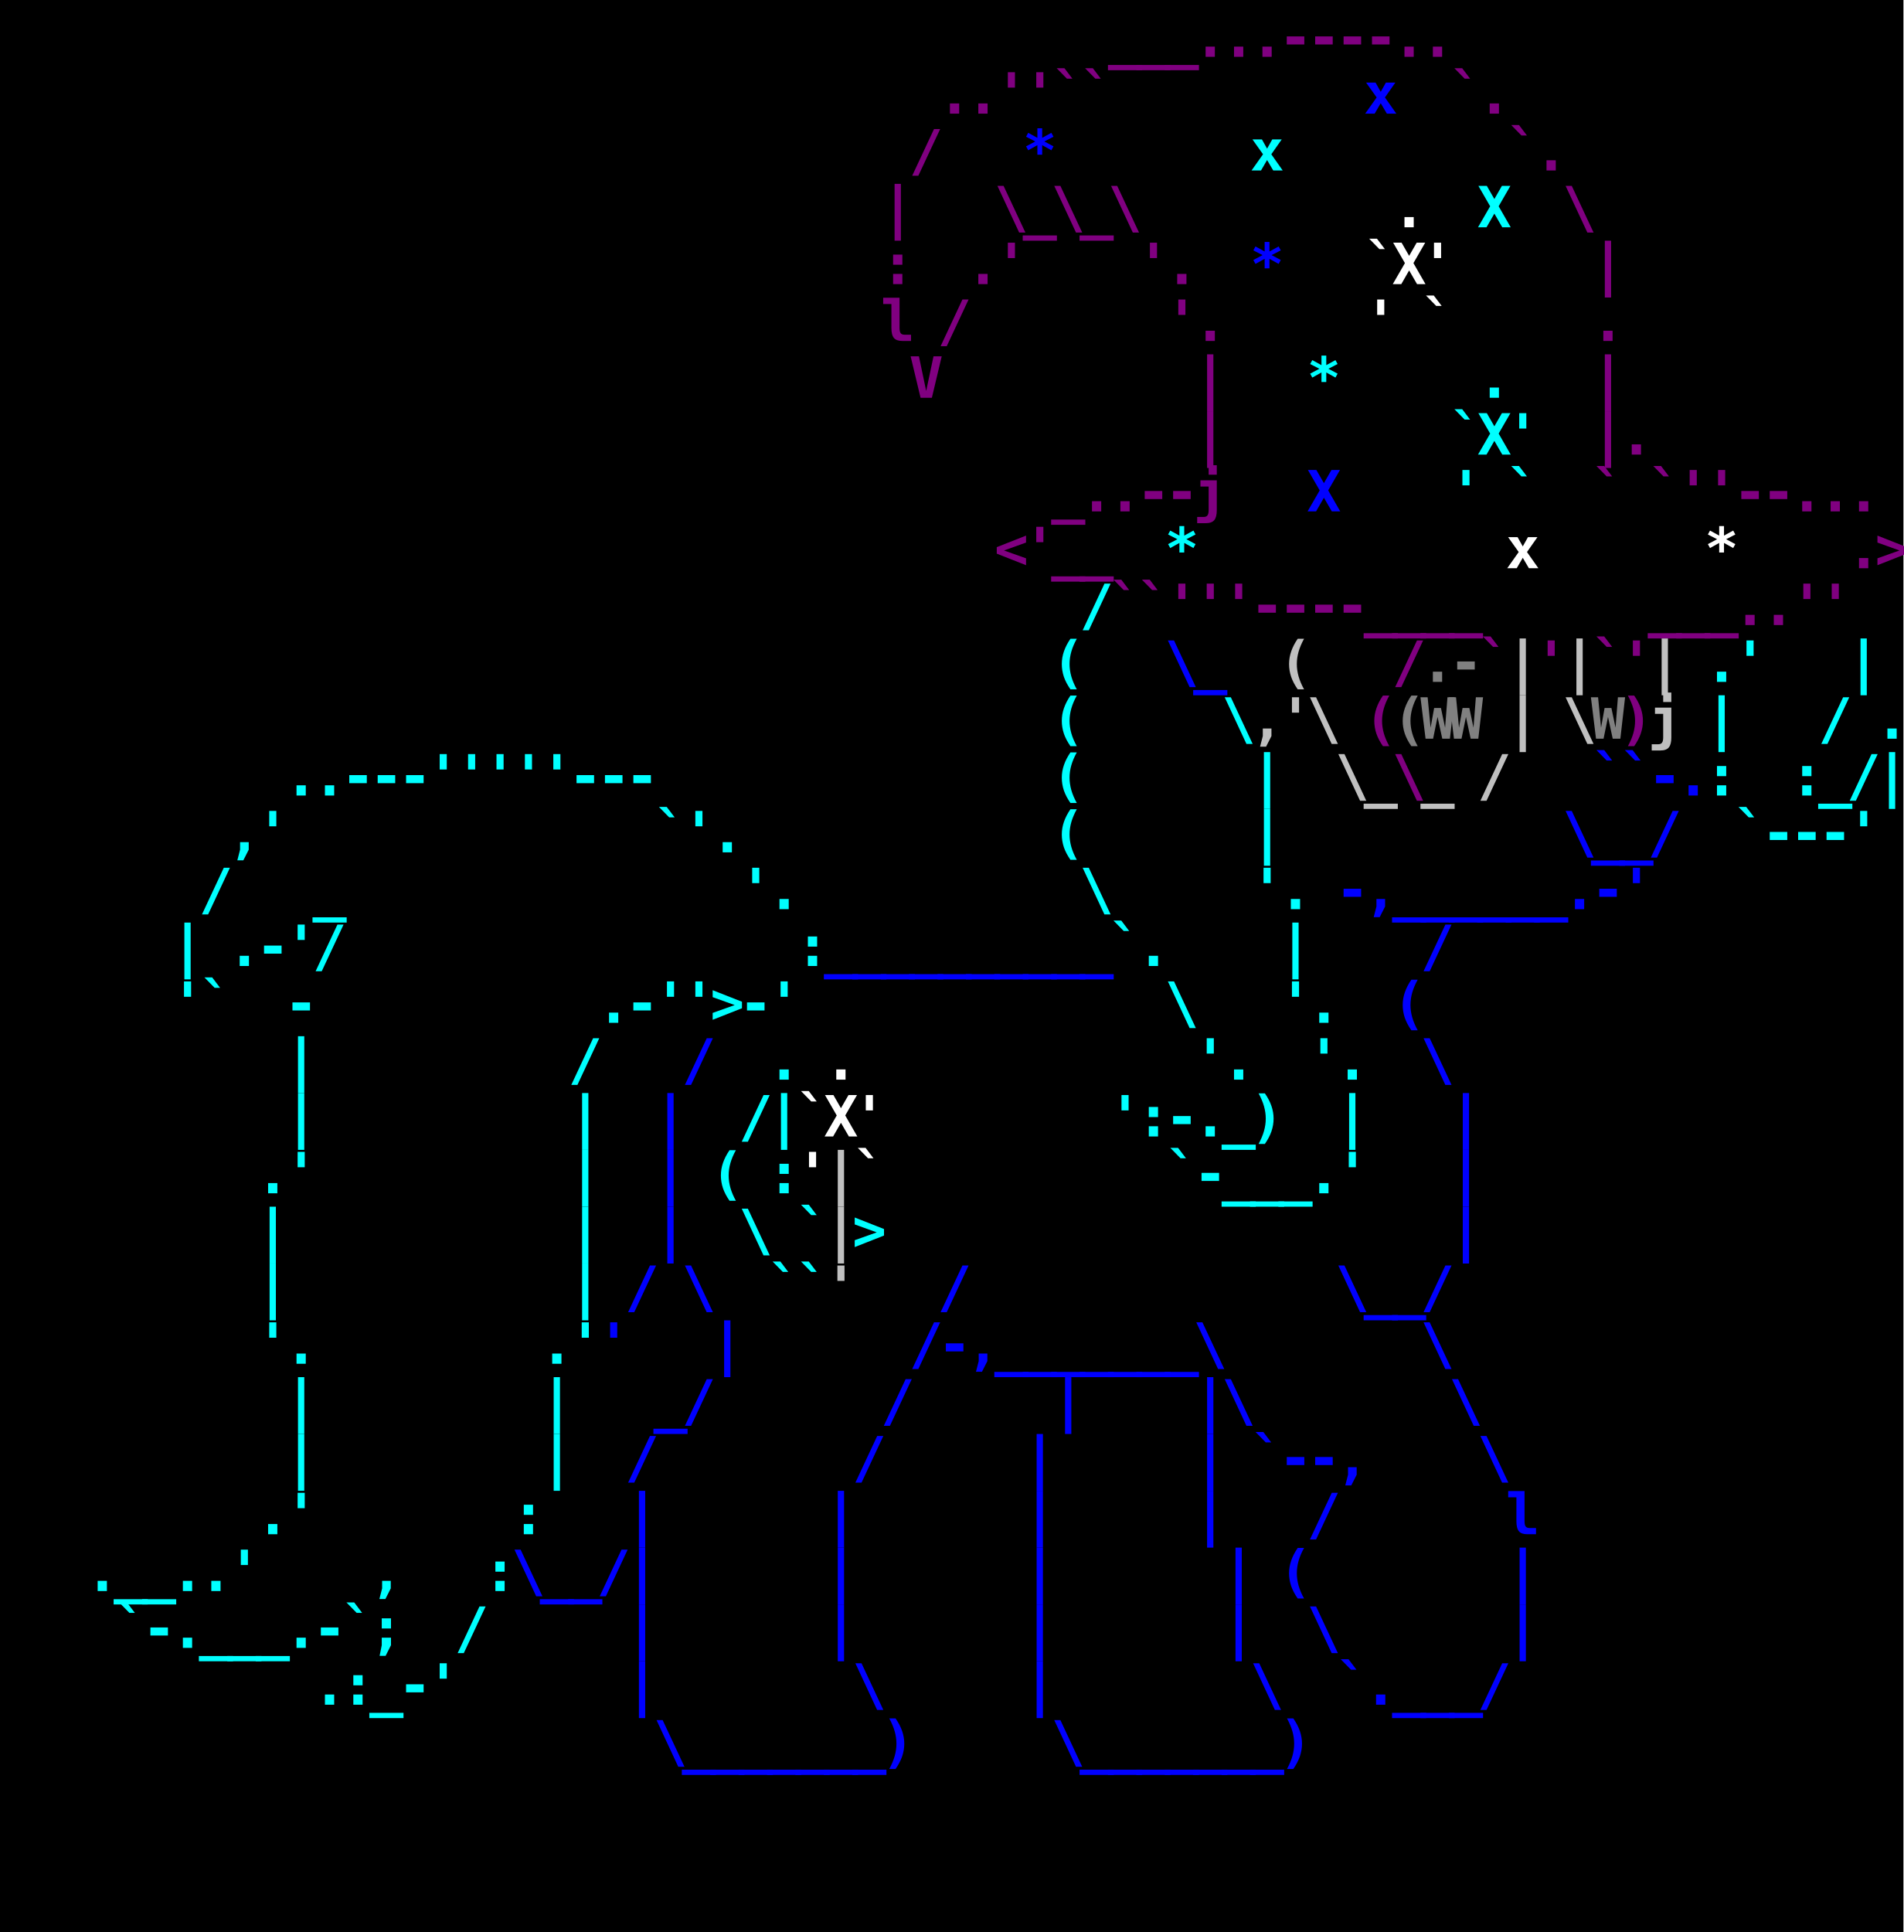
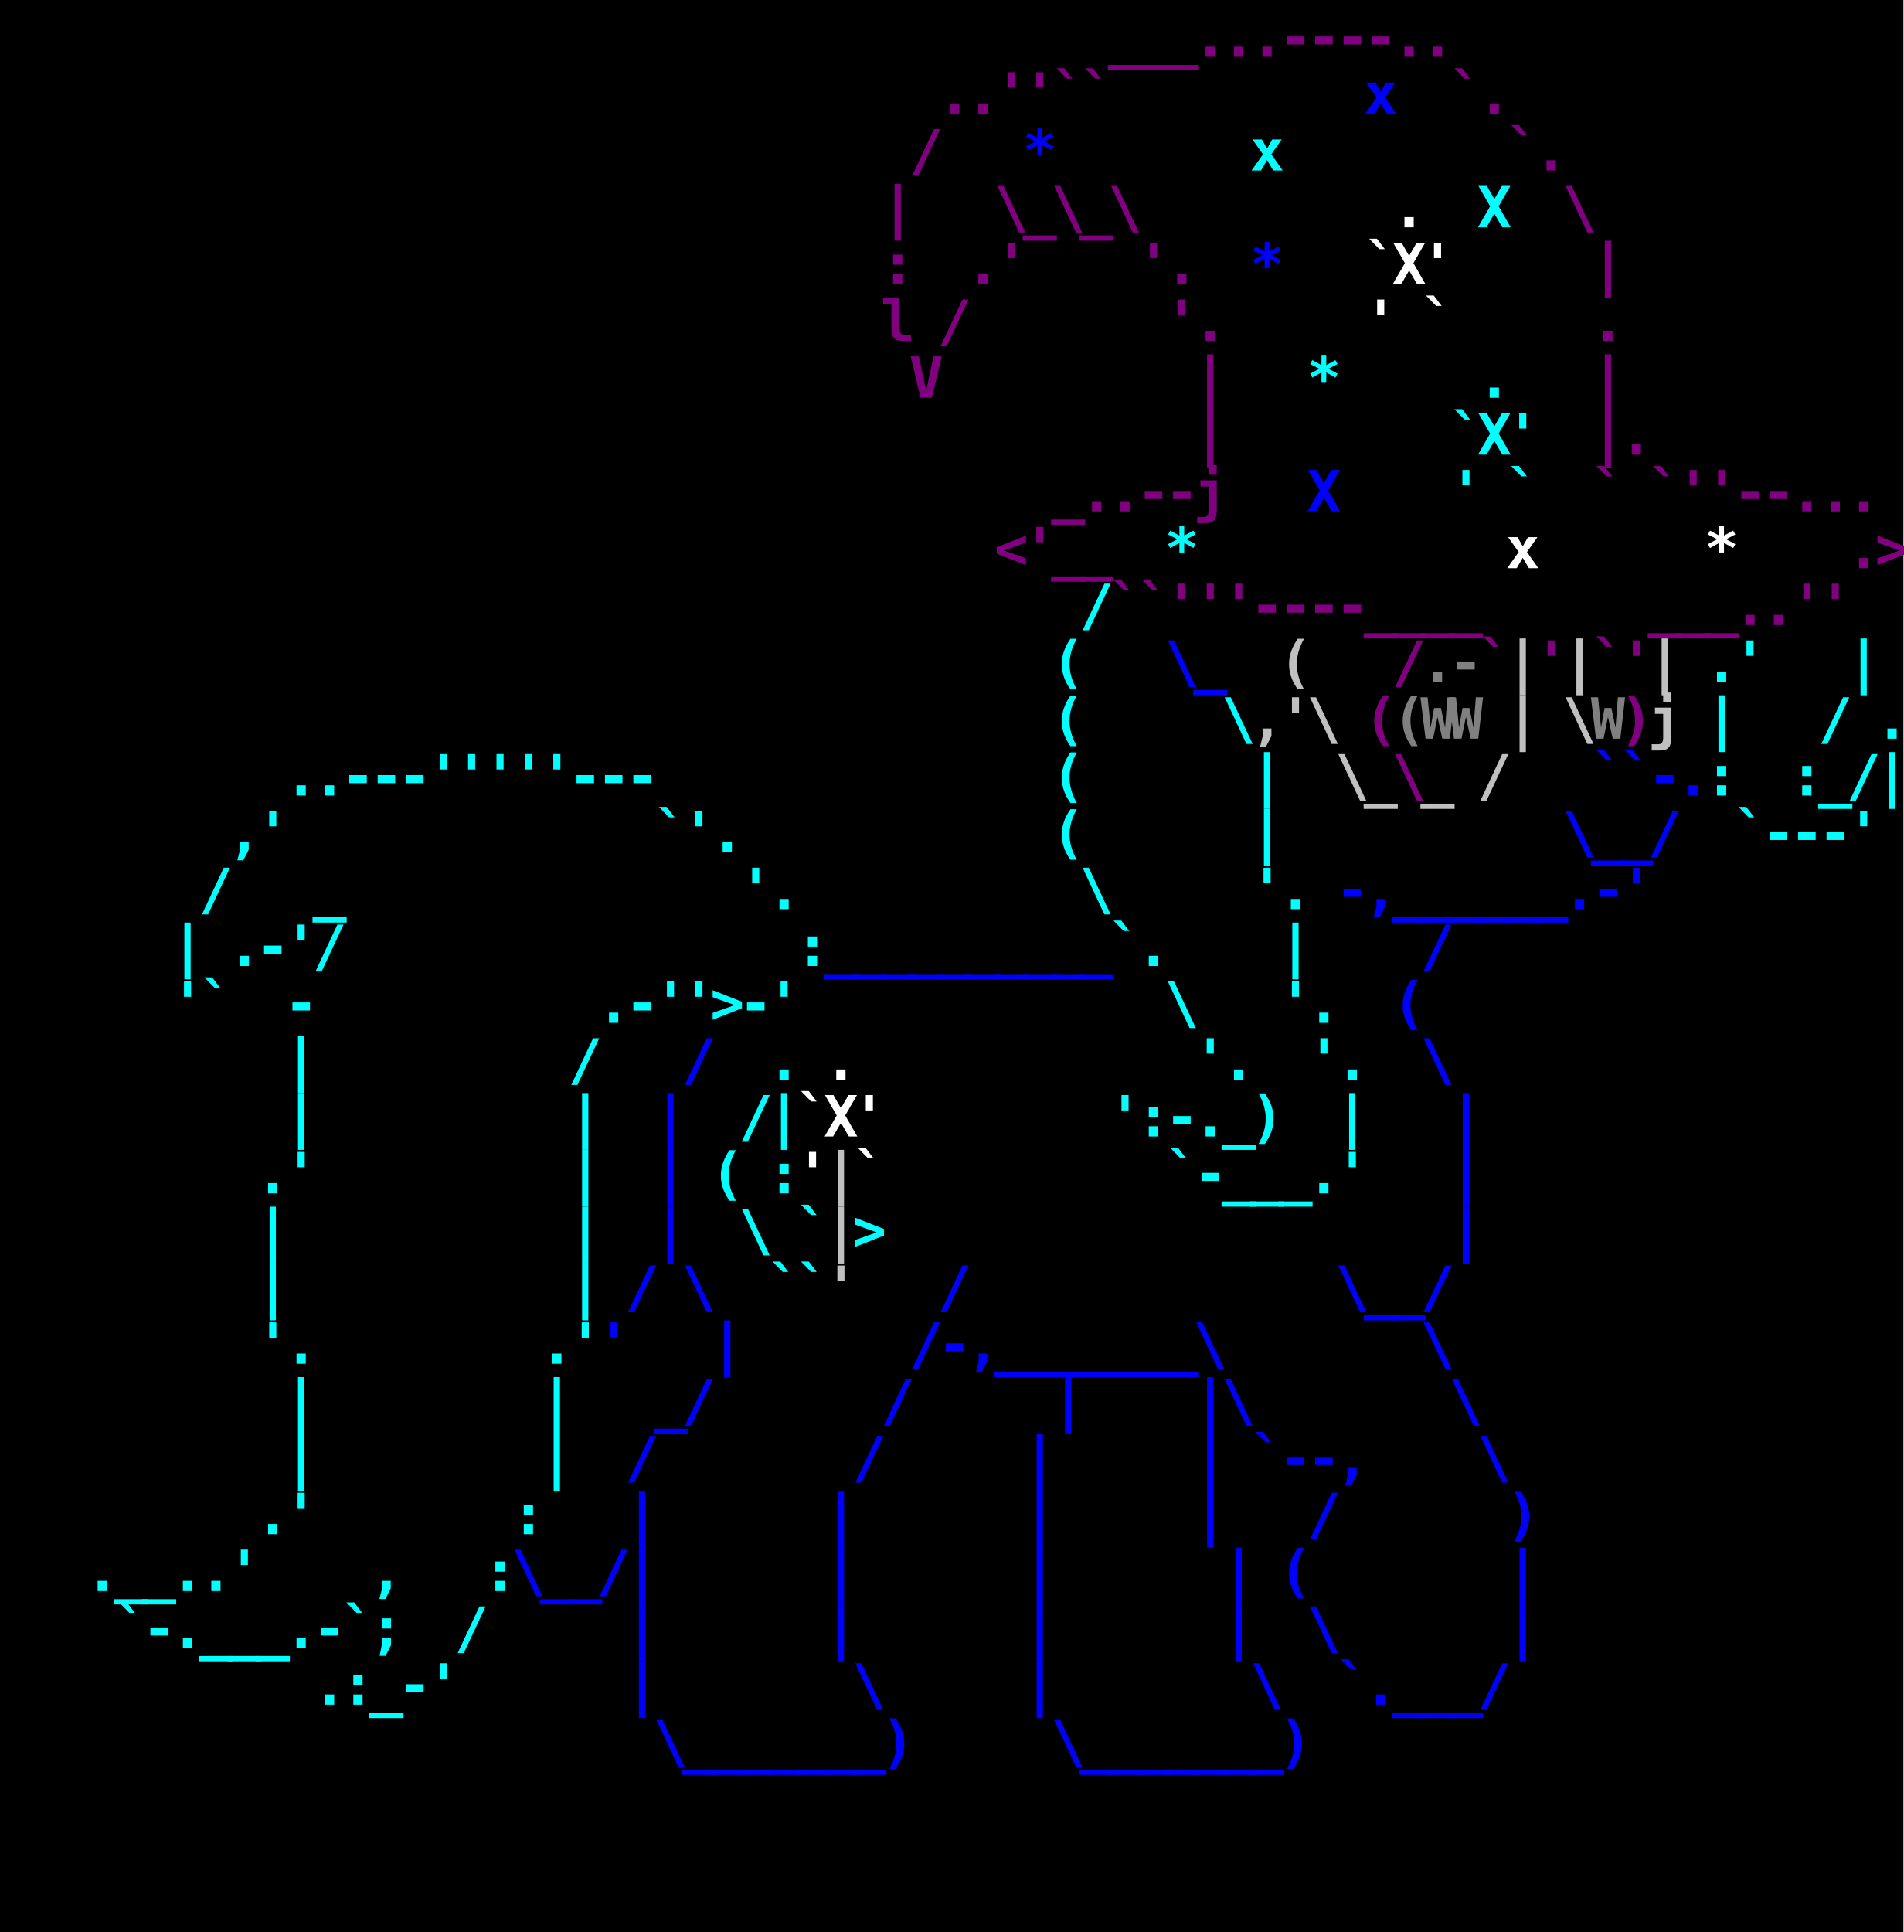
<svg xmlns="http://www.w3.org/2000/svg" width="402" height="408">
  <rect style="fill:black;stroke:none;" width="402" height="408" x="0" y="0" />
  <text y="0" x="0" style="font-family:monospace;font-size:12px;font-weight:bold;">
    <tspan x="234" y="12" style="fill:purple;">_</tspan>
    <tspan x="240" y="12" style="fill:purple;">_</tspan>
    <tspan x="246" y="12" style="fill:purple;">_</tspan>
    <tspan x="252" y="12" style="fill:purple;">.</tspan>
    <tspan x="258" y="12" style="fill:purple;">.</tspan>
    <tspan x="264" y="12" style="fill:purple;">.</tspan>
    <tspan x="270" y="12" style="fill:purple;">-</tspan>
    <tspan x="276" y="12" style="fill:purple;">-</tspan>
    <tspan x="282" y="12" style="fill:purple;">-</tspan>
    <tspan x="288" y="12" style="fill:purple;">-</tspan>
    <tspan x="294" y="12" style="fill:purple;">.</tspan>
    <tspan x="300" y="12" style="fill:purple;">.</tspan>
    <tspan x="198" y="24" style="fill:purple;">.</tspan>
    <tspan x="204" y="24" style="fill:purple;">.</tspan>
    <tspan x="210" y="24" style="fill:purple;">'</tspan>
    <tspan x="216" y="24" style="fill:purple;">'</tspan>
    <tspan x="222" y="24" style="fill:purple;">`</tspan>
    <tspan x="228" y="24" style="fill:purple;">`</tspan>
    <tspan x="288" y="24" style="fill:blue;">x</tspan>
    <tspan x="306" y="24" style="fill:purple;">`</tspan>
    <tspan x="312" y="24" style="fill:purple;">.</tspan>
    <tspan x="192" y="36" style="fill:purple;">/</tspan>
    <tspan x="216" y="36" style="fill:blue;">*</tspan>
    <tspan x="264" y="36" style="fill:cyan;">x</tspan>
    <tspan x="318" y="36" style="fill:purple;">`</tspan>
    <tspan x="324" y="36" style="fill:purple;">.</tspan>
    <tspan x="186" y="48" style="fill:purple;">|</tspan>
    <tspan x="210" y="48" style="fill:purple;">\</tspan>
    <tspan x="216" y="48" style="fill:purple;">_</tspan>
    <tspan x="222" y="48" style="fill:purple;">\</tspan>
    <tspan x="228" y="48" style="fill:purple;">_</tspan>
    <tspan x="234" y="48" style="fill:purple;">\</tspan>
    <tspan x="294" y="48" style="fill:white;">.</tspan>
    <tspan x="312" y="48" style="fill:cyan;">X</tspan>
    <tspan x="330" y="48" style="fill:purple;">\</tspan>
    <tspan x="186" y="60" style="fill:purple;">:</tspan>
    <tspan x="204" y="60" style="fill:purple;">.</tspan>
    <tspan x="210" y="60" style="fill:purple;">'</tspan>
    <tspan x="240" y="60" style="fill:purple;">'</tspan>
    <tspan x="246" y="60" style="fill:purple;">.</tspan>
    <tspan x="264" y="60" style="fill:blue;">*</tspan>
    <tspan x="288" y="60" style="fill:white;">`</tspan>
    <tspan x="294" y="60" style="fill:white;">X</tspan>
    <tspan x="300" y="60" style="fill:white;">'</tspan>
    <tspan x="336" y="60" style="fill:purple;">|</tspan>
    <tspan x="186" y="72" style="fill:purple;">l</tspan>
    <tspan x="198" y="72" style="fill:purple;">/</tspan>
    <tspan x="246" y="72" style="fill:purple;">'</tspan>
    <tspan x="252" y="72" style="fill:purple;">.</tspan>
    <tspan x="288" y="72" style="fill:white;">'</tspan>
    <tspan x="300" y="72" style="fill:white;">`</tspan>
    <tspan x="336" y="72" style="fill:purple;">.</tspan>
    <tspan x="192" y="84" style="fill:purple;">V</tspan>
    <tspan x="252" y="84" style="fill:purple;">|</tspan>
    <tspan x="276" y="84" style="fill:cyan;">*</tspan>
    <tspan x="312" y="84" style="fill:cyan;">.</tspan>
    <tspan x="336" y="84" style="fill:purple;">|</tspan>
    <tspan x="252" y="96" style="fill:purple;">|</tspan>
    <tspan x="306" y="96" style="fill:cyan;">`</tspan>
    <tspan x="312" y="96" style="fill:cyan;">X</tspan>
    <tspan x="318" y="96" style="fill:cyan;">'</tspan>
    <tspan x="336" y="96" style="fill:purple;">|</tspan>
    <tspan x="342" y="96" style="fill:purple;">.</tspan>
    <tspan x="222" y="108" style="fill:purple;">_</tspan>
    <tspan x="228" y="108" style="fill:purple;">.</tspan>
    <tspan x="234" y="108" style="fill:purple;">.</tspan>
    <tspan x="240" y="108" style="fill:purple;">-</tspan>
    <tspan x="246" y="108" style="fill:purple;">-</tspan>
    <tspan x="252" y="108" style="fill:purple;">j</tspan>
    <tspan x="276" y="108" style="fill:blue;">X</tspan>
    <tspan x="306" y="108" style="fill:cyan;">'</tspan>
    <tspan x="318" y="108" style="fill:cyan;">`</tspan>
    <tspan x="336" y="108" style="fill:purple;">`</tspan>
    <tspan x="348" y="108" style="fill:purple;">`</tspan>
    <tspan x="354" y="108" style="fill:purple;">'</tspan>
    <tspan x="360" y="108" style="fill:purple;">'</tspan>
    <tspan x="366" y="108" style="fill:purple;">-</tspan>
    <tspan x="372" y="108" style="fill:purple;">-</tspan>
    <tspan x="378" y="108" style="fill:purple;">.</tspan>
    <tspan x="384" y="108" style="fill:purple;">.</tspan>
    <tspan x="390" y="108" style="fill:purple;">.</tspan>
    <tspan x="210" y="120" style="fill:purple;">&lt;</tspan>
    <tspan x="216" y="120" style="fill:purple;">'</tspan>
    <tspan x="222" y="120" style="fill:purple;">_</tspan>
    <tspan x="228" y="120" style="fill:purple;">_</tspan>
    <tspan x="246" y="120" style="fill:cyan;">*</tspan>
    <tspan x="318" y="120" style="fill:white;">x</tspan>
    <tspan x="360" y="120" style="fill:white;">*</tspan>
    <tspan x="390" y="120" style="fill:purple;">.</tspan>
    <tspan x="396" y="120" style="fill:purple;">&gt;</tspan>
    <tspan x="228" y="132" style="fill:cyan;">/</tspan>
    <tspan x="234" y="132" style="fill:purple;">`</tspan>
    <tspan x="240" y="132" style="fill:purple;">`</tspan>
    <tspan x="246" y="132" style="fill:purple;">'</tspan>
    <tspan x="252" y="132" style="fill:purple;">'</tspan>
    <tspan x="258" y="132" style="fill:purple;">'</tspan>
    <tspan x="264" y="132" style="fill:purple;">-</tspan>
    <tspan x="270" y="132" style="fill:purple;">-</tspan>
    <tspan x="276" y="132" style="fill:purple;">-</tspan>
    <tspan x="282" y="132" style="fill:purple;">-</tspan>
    <tspan x="288" y="132" style="fill:purple;">_</tspan>
    <tspan x="294" y="132" style="fill:purple;">_</tspan>
    <tspan x="300" y="132" style="fill:purple;">_</tspan>
    <tspan x="306" y="132" style="fill:purple;">_</tspan>
    <tspan x="348" y="132" style="fill:purple;">_</tspan>
    <tspan x="354" y="132" style="fill:purple;">_</tspan>
    <tspan x="360" y="132" style="fill:purple;">_</tspan>
    <tspan x="366" y="132" style="fill:purple;">.</tspan>
    <tspan x="372" y="132" style="fill:purple;">.</tspan>
    <tspan x="378" y="132" style="fill:purple;">'</tspan>
    <tspan x="384" y="132" style="fill:purple;">'</tspan>
    <tspan x="222" y="144" style="fill:cyan;">(</tspan>
    <tspan x="246" y="144" style="fill:blue;">\</tspan>
    <tspan x="252" y="144" style="fill:blue;">_</tspan>
    <tspan x="270" y="144" style="fill:silver;">(</tspan>
    <tspan x="294" y="144" style="fill:purple;">/</tspan>
    <tspan x="300" y="144" style="fill:gray;">.</tspan>
    <tspan x="306" y="144" style="fill:gray;">-</tspan>
    <tspan x="312" y="144" style="fill:purple;">`</tspan>
    <tspan x="318" y="144" style="fill:silver;">|</tspan>
    <tspan x="324" y="144" style="fill:purple;">'</tspan>
    <tspan x="330" y="144" style="fill:silver;">|</tspan>
    <tspan x="336" y="144" style="fill:purple;">`</tspan>
    <tspan x="342" y="144" style="fill:purple;">'</tspan>
    <tspan x="348" y="144" style="fill:silver;">|</tspan>
    <tspan x="360" y="144" style="fill:cyan;">.</tspan>
    <tspan x="366" y="144" style="fill:cyan;">'</tspan>
    <tspan x="390" y="144" style="fill:cyan;">|</tspan>
    <tspan x="222" y="156" style="fill:cyan;">(</tspan>
    <tspan x="258" y="156" style="fill:cyan;">\</tspan>
    <tspan x="264" y="156" style="fill:silver;">,</tspan>
    <tspan x="270" y="156" style="fill:silver;">'</tspan>
    <tspan x="276" y="156" style="fill:silver;">\</tspan>
    <tspan x="288" y="156" style="fill:purple;">(</tspan>
    <tspan x="294" y="156" style="fill:gray;">(</tspan>
    <tspan x="300" y="156" style="fill:gray;">W</tspan>
    <tspan x="306" y="156" style="fill:gray;">W</tspan>
    <tspan x="318" y="156" style="fill:silver;">|</tspan>
    <tspan x="330" y="156" style="fill:silver;">\</tspan>
    <tspan x="336" y="156" style="fill:gray;">W</tspan>
    <tspan x="342" y="156" style="fill:purple;">)</tspan>
    <tspan x="348" y="156" style="fill:silver;">j</tspan>
    <tspan x="360" y="156" style="fill:cyan;">|</tspan>
    <tspan x="384" y="156" style="fill:cyan;">/</tspan>
    <tspan x="396" y="156" style="fill:cyan;">.</tspan>
    <tspan x="60" y="168" style="fill:cyan;">.</tspan>
    <tspan x="66" y="168" style="fill:cyan;">.</tspan>
    <tspan x="72" y="168" style="fill:cyan;">-</tspan>
    <tspan x="78" y="168" style="fill:cyan;">-</tspan>
    <tspan x="84" y="168" style="fill:cyan;">-</tspan>
    <tspan x="90" y="168" style="fill:cyan;">'</tspan>
    <tspan x="96" y="168" style="fill:cyan;">'</tspan>
    <tspan x="102" y="168" style="fill:cyan;">'</tspan>
    <tspan x="108" y="168" style="fill:cyan;">'</tspan>
    <tspan x="114" y="168" style="fill:cyan;">'</tspan>
    <tspan x="120" y="168" style="fill:cyan;">-</tspan>
    <tspan x="126" y="168" style="fill:cyan;">-</tspan>
    <tspan x="132" y="168" style="fill:cyan;">-</tspan>
    <tspan x="222" y="168" style="fill:cyan;">(</tspan>
    <tspan x="264" y="168" style="fill:cyan;">|</tspan>
    <tspan x="282" y="168" style="fill:silver;">\</tspan>
    <tspan x="288" y="168" style="fill:silver;">_</tspan>
    <tspan x="294" y="168" style="fill:purple;">\</tspan>
    <tspan x="300" y="168" style="fill:silver;">_</tspan>
    <tspan x="312" y="168" style="fill:silver;">/</tspan>
    <tspan x="336" y="168" style="fill:blue;">`</tspan>
    <tspan x="342" y="168" style="fill:blue;">`</tspan>
    <tspan x="348" y="168" style="fill:blue;">-</tspan>
    <tspan x="354" y="168" style="fill:blue;">.</tspan>
    <tspan x="360" y="168" style="fill:cyan;">:</tspan>
    <tspan x="378" y="168" style="fill:cyan;">:</tspan>
    <tspan x="384" y="168" style="fill:cyan;">_</tspan>
    <tspan x="390" y="168" style="fill:cyan;">/</tspan>
    <tspan x="396" y="168" style="fill:cyan;">|</tspan>
    <tspan x="48" y="180" style="fill:cyan;">,</tspan>
    <tspan x="54" y="180" style="fill:cyan;">'</tspan>
    <tspan x="138" y="180" style="fill:cyan;">`</tspan>
    <tspan x="144" y="180" style="fill:cyan;">'</tspan>
    <tspan x="150" y="180" style="fill:cyan;">.</tspan>
    <tspan x="222" y="180" style="fill:cyan;">(</tspan>
    <tspan x="264" y="180" style="fill:cyan;">|</tspan>
    <tspan x="330" y="180" style="fill:blue;">\</tspan>
    <tspan x="336" y="180" style="fill:blue;">_</tspan>
    <tspan x="342" y="180" style="fill:blue;">_</tspan>
    <tspan x="348" y="180" style="fill:blue;">/</tspan>
    <tspan x="366" y="180" style="fill:cyan;">`</tspan>
    <tspan x="372" y="180" style="fill:cyan;">-</tspan>
    <tspan x="378" y="180" style="fill:cyan;">-</tspan>
    <tspan x="384" y="180" style="fill:cyan;">-</tspan>
    <tspan x="390" y="180" style="fill:cyan;">'</tspan>
    <tspan x="42" y="192" style="fill:cyan;">/</tspan>
    <tspan x="66" y="192" style="fill:cyan;">_</tspan>
    <tspan x="156" y="192" style="fill:cyan;">'</tspan>
    <tspan x="162" y="192" style="fill:cyan;">.</tspan>
    <tspan x="228" y="192" style="fill:cyan;">\</tspan>
    <tspan x="264" y="192" style="fill:cyan;">'</tspan>
    <tspan x="270" y="192" style="fill:cyan;">.</tspan>
    <tspan x="282" y="192" style="fill:blue;">-</tspan>
    <tspan x="288" y="192" style="fill:blue;">,</tspan>
    <tspan x="294" y="192" style="fill:blue;">_</tspan>
    <tspan x="300" y="192" style="fill:blue;">_</tspan>
    <tspan x="306" y="192" style="fill:blue;">_</tspan>
    <tspan x="312" y="192" style="fill:blue;">_</tspan>
    <tspan x="318" y="192" style="fill:blue;">_</tspan>
    <tspan x="324" y="192" style="fill:blue;">_</tspan>
    <tspan x="330" y="192" style="fill:blue;">.</tspan>
    <tspan x="336" y="192" style="fill:blue;">-</tspan>
    <tspan x="342" y="192" style="fill:blue;">'</tspan>
    <tspan x="36" y="204" style="fill:cyan;">|</tspan>
    <tspan x="48" y="204" style="fill:cyan;">.</tspan>
    <tspan x="54" y="204" style="fill:cyan;">-</tspan>
    <tspan x="60" y="204" style="fill:cyan;">'</tspan>
    <tspan x="66" y="204" style="fill:cyan;">/</tspan>
    <tspan x="168" y="204" style="fill:cyan;">:</tspan>
    <tspan x="174" y="204" style="fill:blue;">_</tspan>
    <tspan x="180" y="204" style="fill:blue;">_</tspan>
    <tspan x="186" y="204" style="fill:blue;">_</tspan>
    <tspan x="192" y="204" style="fill:blue;">_</tspan>
    <tspan x="198" y="204" style="fill:blue;">_</tspan>
    <tspan x="204" y="204" style="fill:blue;">_</tspan>
    <tspan x="210" y="204" style="fill:blue;">_</tspan>
    <tspan x="216" y="204" style="fill:blue;">_</tspan>
    <tspan x="222" y="204" style="fill:blue;">_</tspan>
    <tspan x="228" y="204" style="fill:blue;">_</tspan>
    <tspan x="234" y="204" style="fill:cyan;">`</tspan>
    <tspan x="240" y="204" style="fill:cyan;">.</tspan>
    <tspan x="270" y="204" style="fill:cyan;">|</tspan>
    <tspan x="300" y="204" style="fill:blue;">/</tspan>
    <tspan x="36" y="216" style="fill:cyan;">'</tspan>
    <tspan x="42" y="216" style="fill:cyan;">`</tspan>
    <tspan x="60" y="216" style="fill:cyan;">-</tspan>
    <tspan x="126" y="216" style="fill:cyan;">.</tspan>
    <tspan x="132" y="216" style="fill:cyan;">-</tspan>
    <tspan x="138" y="216" style="fill:cyan;">'</tspan>
    <tspan x="144" y="216" style="fill:cyan;">'</tspan>
    <tspan x="150" y="216" style="fill:cyan;">&gt;</tspan>
    <tspan x="156" y="216" style="fill:cyan;">-</tspan>
    <tspan x="162" y="216" style="fill:cyan;">'</tspan>
    <tspan x="246" y="216" style="fill:cyan;">\</tspan>
    <tspan x="270" y="216" style="fill:cyan;">'</tspan>
    <tspan x="276" y="216" style="fill:cyan;">.</tspan>
    <tspan x="294" y="216" style="fill:blue;">(</tspan>
    <tspan x="60" y="228" style="fill:cyan;">|</tspan>
    <tspan x="120" y="228" style="fill:cyan;">/</tspan>
    <tspan x="144" y="228" style="fill:blue;">/</tspan>
    <tspan x="162" y="228" style="fill:cyan;">.</tspan>
    <tspan x="174" y="228" style="fill:white;">.</tspan>
    <tspan x="252" y="228" style="fill:cyan;">'</tspan>
    <tspan x="258" y="228" style="fill:cyan;">.</tspan>
    <tspan x="276" y="228" style="fill:cyan;">'</tspan>
    <tspan x="282" y="228" style="fill:cyan;">.</tspan>
    <tspan x="300" y="228" style="fill:blue;">\</tspan>
    <tspan x="60" y="240" style="fill:cyan;">|</tspan>
    <tspan x="120" y="240" style="fill:cyan;">|</tspan>
    <tspan x="138" y="240" style="fill:blue;">|</tspan>
    <tspan x="156" y="240" style="fill:cyan;">/</tspan>
    <tspan x="162" y="240" style="fill:cyan;">|</tspan>
    <tspan x="168" y="240" style="fill:white;">`</tspan>
    <tspan x="174" y="240" style="fill:white;">X</tspan>
    <tspan x="180" y="240" style="fill:white;">'</tspan>
    <tspan x="234" y="240" style="fill:cyan;">'</tspan>
    <tspan x="240" y="240" style="fill:cyan;">:</tspan>
    <tspan x="246" y="240" style="fill:cyan;">-</tspan>
    <tspan x="252" y="240" style="fill:cyan;">.</tspan>
    <tspan x="258" y="240" style="fill:cyan;">_</tspan>
    <tspan x="264" y="240" style="fill:cyan;">)</tspan>
    <tspan x="282" y="240" style="fill:cyan;">|</tspan>
    <tspan x="306" y="240" style="fill:blue;">|</tspan>
    <tspan x="54" y="252" style="fill:cyan;">.</tspan>
    <tspan x="60" y="252" style="fill:cyan;">'</tspan>
    <tspan x="120" y="252" style="fill:cyan;">|</tspan>
    <tspan x="138" y="252" style="fill:blue;">|</tspan>
    <tspan x="150" y="252" style="fill:cyan;">(</tspan>
    <tspan x="162" y="252" style="fill:cyan;">:</tspan>
    <tspan x="168" y="252" style="fill:white;">'</tspan>
    <tspan x="174" y="252" style="fill:silver;">|</tspan>
    <tspan x="180" y="252" style="fill:white;">`</tspan>
    <tspan x="246" y="252" style="fill:cyan;">`</tspan>
    <tspan x="252" y="252" style="fill:cyan;">-</tspan>
    <tspan x="258" y="252" style="fill:cyan;">_</tspan>
    <tspan x="264" y="252" style="fill:cyan;">_</tspan>
    <tspan x="270" y="252" style="fill:cyan;">_</tspan>
    <tspan x="276" y="252" style="fill:cyan;">.</tspan>
    <tspan x="282" y="252" style="fill:cyan;">'</tspan>
    <tspan x="306" y="252" style="fill:blue;">|</tspan>
    <tspan x="54" y="264" style="fill:cyan;">|</tspan>
    <tspan x="120" y="264" style="fill:cyan;">|</tspan>
    <tspan x="138" y="264" style="fill:blue;">|</tspan>
    <tspan x="156" y="264" style="fill:cyan;">\</tspan>
    <tspan x="168" y="264" style="fill:cyan;">`</tspan>
    <tspan x="174" y="264" style="fill:silver;">|</tspan>
    <tspan x="180" y="264" style="fill:cyan;">&gt;</tspan>
    <tspan x="306" y="264" style="fill:blue;">|</tspan>
    <tspan x="54" y="276" style="fill:cyan;">|</tspan>
    <tspan x="120" y="276" style="fill:cyan;">|</tspan>
    <tspan x="132" y="276" style="fill:blue;">/</tspan>
    <tspan x="144" y="276" style="fill:blue;">\</tspan>
    <tspan x="162" y="276" style="fill:cyan;">`</tspan>
    <tspan x="168" y="276" style="fill:cyan;">`</tspan>
    <tspan x="174" y="276" style="fill:silver;">'</tspan>
    <tspan x="198" y="276" style="fill:blue;">/</tspan>
    <tspan x="282" y="276" style="fill:blue;">\</tspan>
    <tspan x="288" y="276" style="fill:blue;">_</tspan>
    <tspan x="294" y="276" style="fill:blue;">_</tspan>
    <tspan x="300" y="276" style="fill:blue;">/</tspan>
    <tspan x="54" y="288" style="fill:cyan;">'</tspan>
    <tspan x="60" y="288" style="fill:cyan;">.</tspan>
    <tspan x="114" y="288" style="fill:cyan;">.</tspan>
    <tspan x="120" y="288" style="fill:cyan;">'</tspan>
    <tspan x="126" y="288" style="fill:blue;">'</tspan>
    <tspan x="150" y="288" style="fill:blue;">|</tspan>
    <tspan x="192" y="288" style="fill:blue;">/</tspan>
    <tspan x="198" y="288" style="fill:blue;">-</tspan>
    <tspan x="204" y="288" style="fill:blue;">,</tspan>
    <tspan x="210" y="288" style="fill:blue;">_</tspan>
    <tspan x="216" y="288" style="fill:blue;">_</tspan>
    <tspan x="222" y="288" style="fill:blue;">_</tspan>
    <tspan x="228" y="288" style="fill:blue;">_</tspan>
    <tspan x="234" y="288" style="fill:blue;">_</tspan>
    <tspan x="240" y="288" style="fill:blue;">_</tspan>
    <tspan x="246" y="288" style="fill:blue;">_</tspan>
    <tspan x="252" y="288" style="fill:blue;">\</tspan>
    <tspan x="300" y="288" style="fill:blue;">\</tspan>
    <tspan x="60" y="300" style="fill:cyan;">|</tspan>
    <tspan x="114" y="300" style="fill:cyan;">|</tspan>
    <tspan x="138" y="300" style="fill:blue;">_</tspan>
    <tspan x="144" y="300" style="fill:blue;">/</tspan>
    <tspan x="186" y="300" style="fill:blue;">/</tspan>
    <tspan x="222" y="300" style="fill:blue;">|</tspan>
    <tspan x="252" y="300" style="fill:blue;">|</tspan>
    <tspan x="258" y="300" style="fill:blue;">\</tspan>
    <tspan x="306" y="300" style="fill:blue;">\</tspan>
    <tspan x="60" y="312" style="fill:cyan;">|</tspan>
    <tspan x="114" y="312" style="fill:cyan;">|</tspan>
    <tspan x="132" y="312" style="fill:blue;">/</tspan>
    <tspan x="180" y="312" style="fill:blue;">/</tspan>
    <tspan x="216" y="312" style="fill:blue;">|</tspan>
    <tspan x="252" y="312" style="fill:blue;">|</tspan>
    <tspan x="264" y="312" style="fill:blue;">`</tspan>
    <tspan x="270" y="312" style="fill:blue;">-</tspan>
    <tspan x="276" y="312" style="fill:blue;">-</tspan>
    <tspan x="282" y="312" style="fill:blue;">,</tspan>
    <tspan x="312" y="312" style="fill:blue;">\</tspan>
    <tspan x="54" y="324" style="fill:cyan;">.</tspan>
    <tspan x="60" y="324" style="fill:cyan;">'</tspan>
    <tspan x="108" y="324" style="fill:cyan;">:</tspan>
    <tspan x="132" y="324" style="fill:blue;">|</tspan>
    <tspan x="174" y="324" style="fill:blue;">|</tspan>
    <tspan x="216" y="324" style="fill:blue;">|</tspan>
    <tspan x="252" y="324" style="fill:blue;">|</tspan>
    <tspan x="276" y="324" style="fill:blue;">/</tspan>
-     <tspan x="318" y="324" style="fill:blue;">l</tspan>
+     <tspan x="318" y="324" style="fill:blue;">)</tspan>
    <tspan x="18" y="336" style="fill:cyan;">.</tspan>
    <tspan x="24" y="336" style="fill:cyan;">_</tspan>
    <tspan x="30" y="336" style="fill:cyan;">_</tspan>
    <tspan x="36" y="336" style="fill:cyan;">.</tspan>
    <tspan x="42" y="336" style="fill:cyan;">.</tspan>
    <tspan x="48" y="336" style="fill:cyan;">'</tspan>
    <tspan x="78" y="336" style="fill:cyan;">,</tspan>
    <tspan x="102" y="336" style="fill:cyan;">:</tspan>
    <tspan x="108" y="336" style="fill:blue;">\</tspan>
    <tspan x="114" y="336" style="fill:blue;">_</tspan>
    <tspan x="120" y="336" style="fill:blue;">_</tspan>
    <tspan x="126" y="336" style="fill:blue;">/</tspan>
    <tspan x="132" y="336" style="fill:blue;">|</tspan>
    <tspan x="174" y="336" style="fill:blue;">|</tspan>
    <tspan x="216" y="336" style="fill:blue;">|</tspan>
    <tspan x="258" y="336" style="fill:blue;">|</tspan>
    <tspan x="270" y="336" style="fill:blue;">(</tspan>
    <tspan x="318" y="336" style="fill:blue;">|</tspan>
    <tspan x="24" y="348" style="fill:cyan;">`</tspan>
    <tspan x="30" y="348" style="fill:cyan;">-</tspan>
    <tspan x="36" y="348" style="fill:cyan;">.</tspan>
    <tspan x="42" y="348" style="fill:cyan;">_</tspan>
    <tspan x="48" y="348" style="fill:cyan;">_</tspan>
    <tspan x="54" y="348" style="fill:cyan;">_</tspan>
    <tspan x="60" y="348" style="fill:cyan;">.</tspan>
    <tspan x="66" y="348" style="fill:cyan;">-</tspan>
    <tspan x="72" y="348" style="fill:cyan;">`</tspan>
    <tspan x="78" y="348" style="fill:cyan;">;</tspan>
    <tspan x="96" y="348" style="fill:cyan;">/</tspan>
    <tspan x="132" y="348" style="fill:blue;">|</tspan>
    <tspan x="174" y="348" style="fill:blue;">|</tspan>
    <tspan x="216" y="348" style="fill:blue;">|</tspan>
    <tspan x="258" y="348" style="fill:blue;">|</tspan>
    <tspan x="276" y="348" style="fill:blue;">\</tspan>
    <tspan x="318" y="348" style="fill:blue;">|</tspan>
    <tspan x="66" y="360" style="fill:cyan;">.</tspan>
    <tspan x="72" y="360" style="fill:cyan;">:</tspan>
    <tspan x="78" y="360" style="fill:cyan;">_</tspan>
    <tspan x="84" y="360" style="fill:cyan;">-</tspan>
    <tspan x="90" y="360" style="fill:cyan;">'</tspan>
    <tspan x="132" y="360" style="fill:blue;">|</tspan>
    <tspan x="180" y="360" style="fill:blue;">\</tspan>
    <tspan x="216" y="360" style="fill:blue;">|</tspan>
    <tspan x="264" y="360" style="fill:blue;">\</tspan>
    <tspan x="282" y="360" style="fill:blue;">`</tspan>
    <tspan x="288" y="360" style="fill:blue;">.</tspan>
    <tspan x="294" y="360" style="fill:blue;">_</tspan>
    <tspan x="300" y="360" style="fill:blue;">_</tspan>
    <tspan x="306" y="360" style="fill:blue;">_</tspan>
    <tspan x="312" y="360" style="fill:blue;">/</tspan>
    <tspan x="138" y="372" style="fill:blue;">\</tspan>
    <tspan x="144" y="372" style="fill:blue;">_</tspan>
    <tspan x="150" y="372" style="fill:blue;">_</tspan>
    <tspan x="156" y="372" style="fill:blue;">_</tspan>
    <tspan x="162" y="372" style="fill:blue;">_</tspan>
    <tspan x="168" y="372" style="fill:blue;">_</tspan>
    <tspan x="174" y="372" style="fill:blue;">_</tspan>
    <tspan x="180" y="372" style="fill:blue;">_</tspan>
    <tspan x="186" y="372" style="fill:blue;">)</tspan>
    <tspan x="222" y="372" style="fill:blue;">\</tspan>
    <tspan x="228" y="372" style="fill:blue;">_</tspan>
    <tspan x="234" y="372" style="fill:blue;">_</tspan>
    <tspan x="240" y="372" style="fill:blue;">_</tspan>
    <tspan x="246" y="372" style="fill:blue;">_</tspan>
    <tspan x="252" y="372" style="fill:blue;">_</tspan>
    <tspan x="258" y="372" style="fill:blue;">_</tspan>
    <tspan x="264" y="372" style="fill:blue;">_</tspan>
    <tspan x="270" y="372" style="fill:blue;">)</tspan>
  </text>
</svg>
